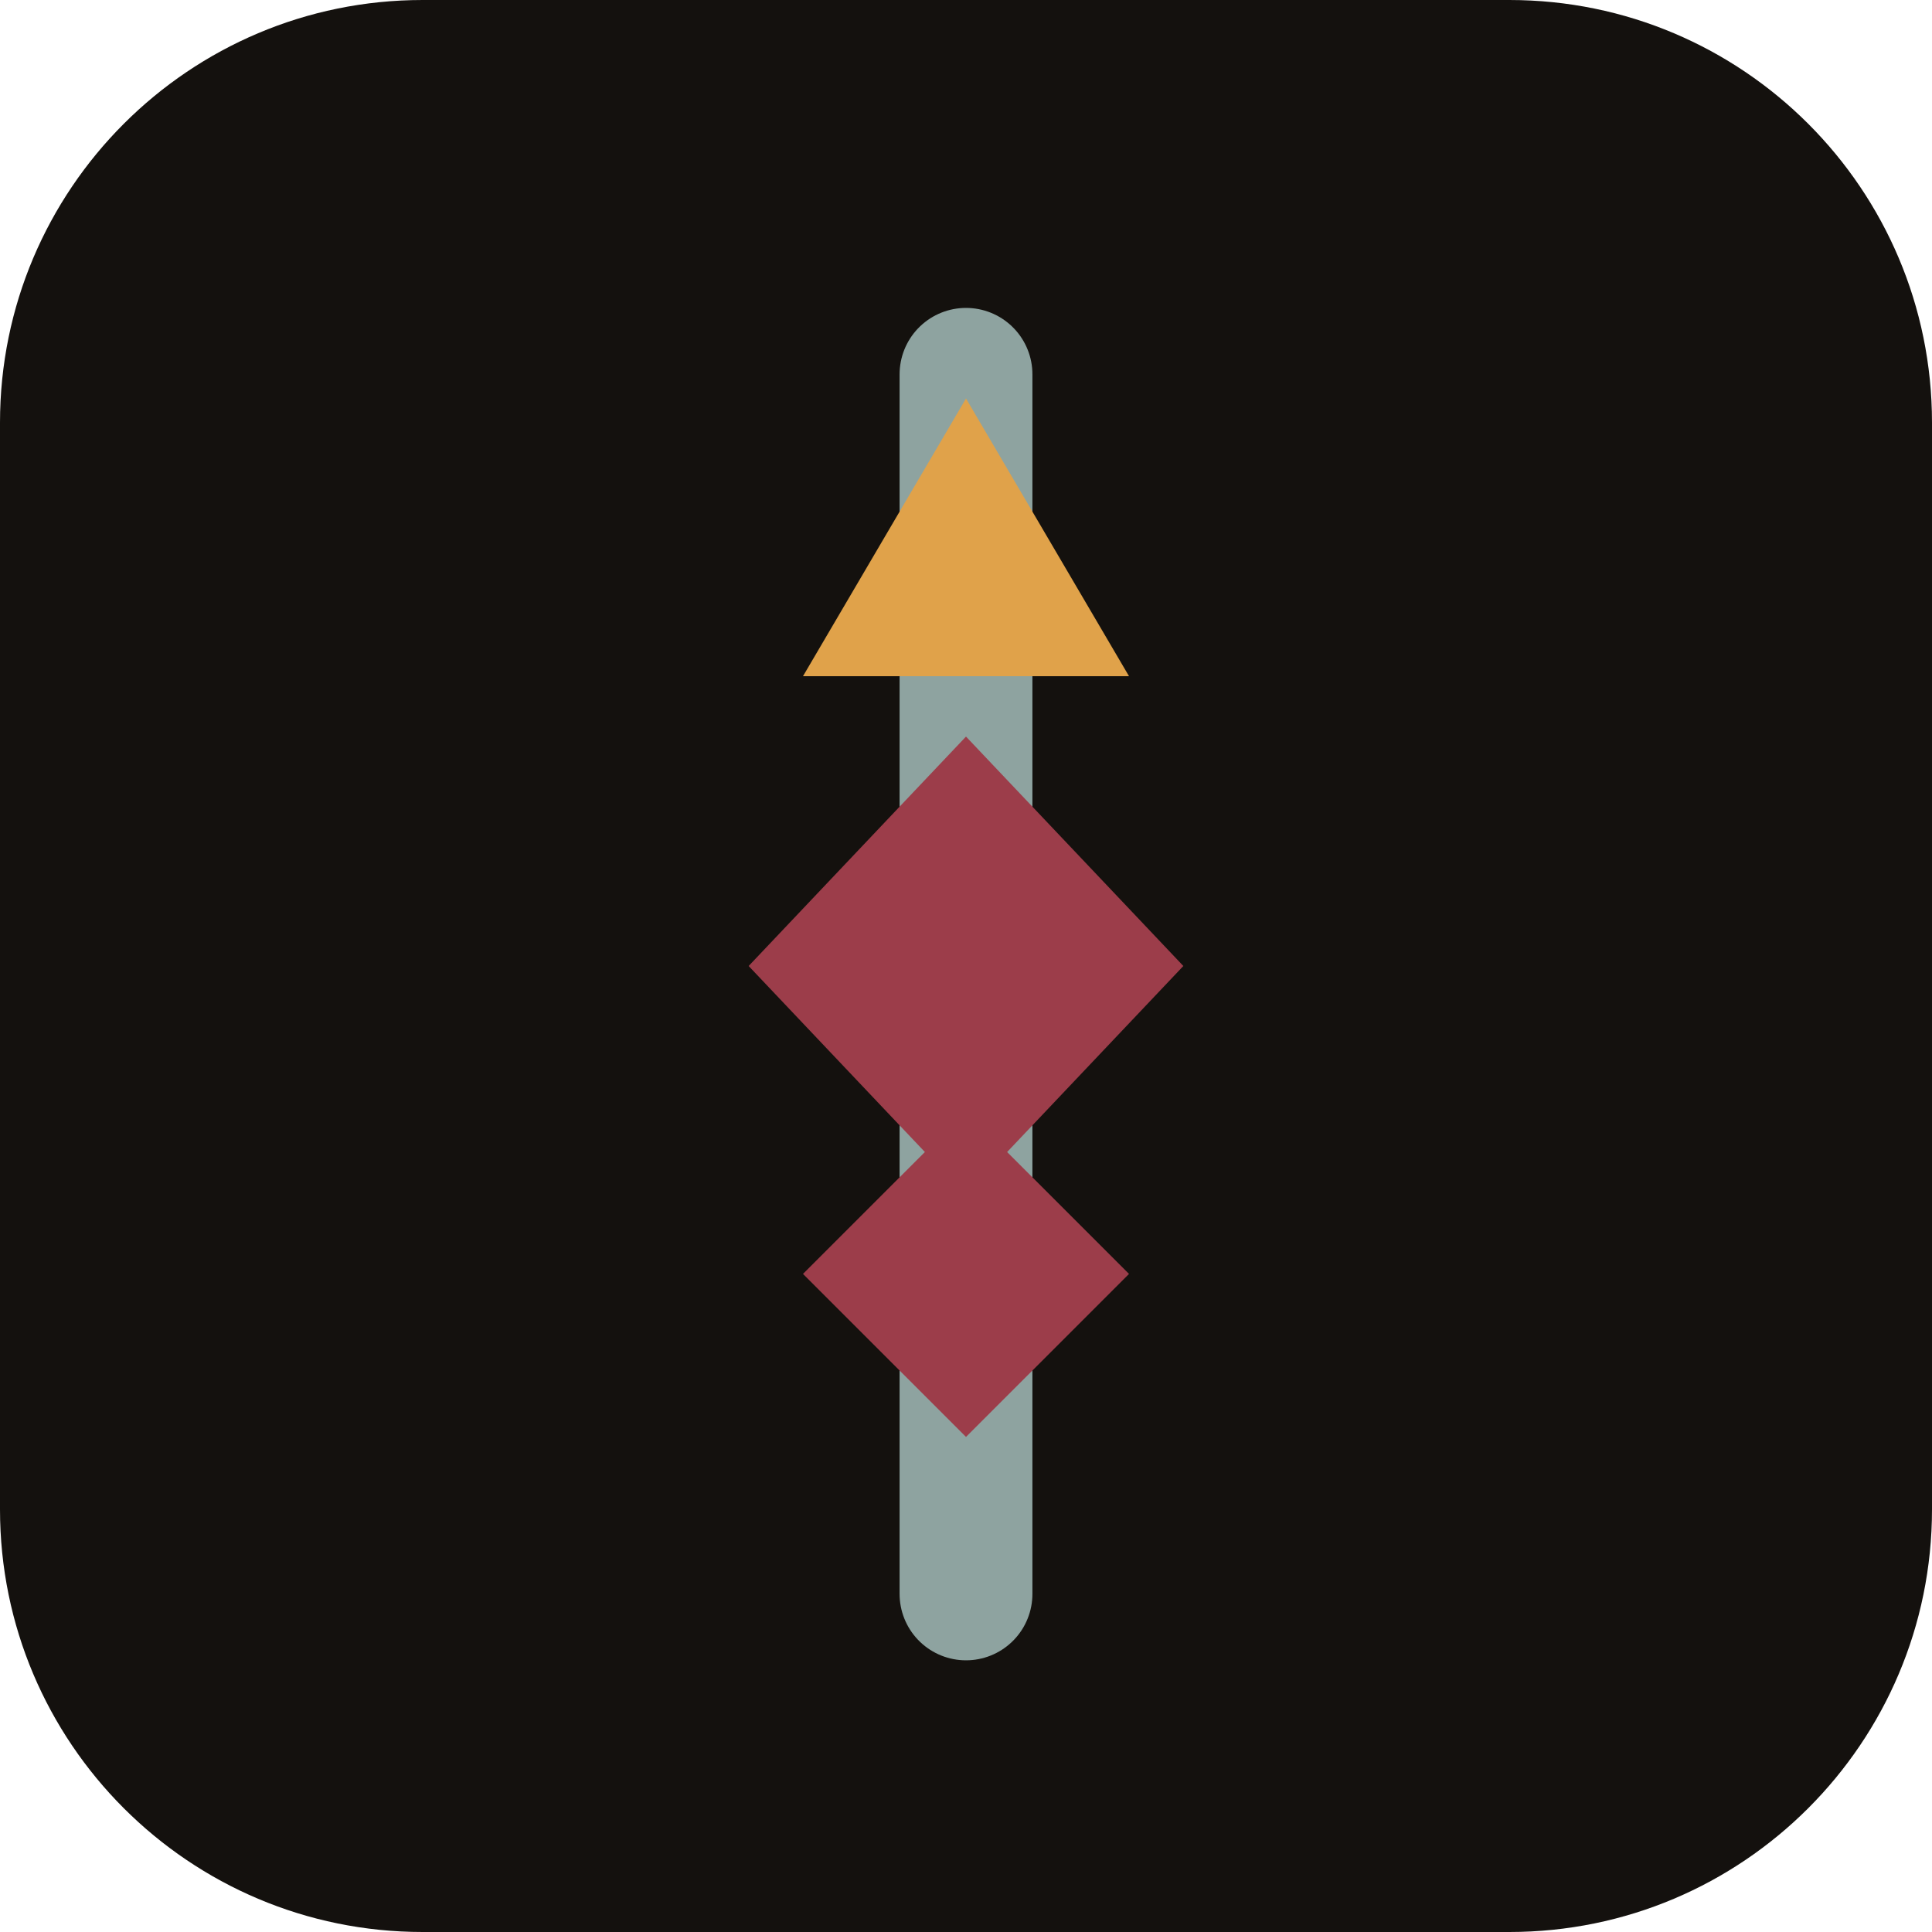
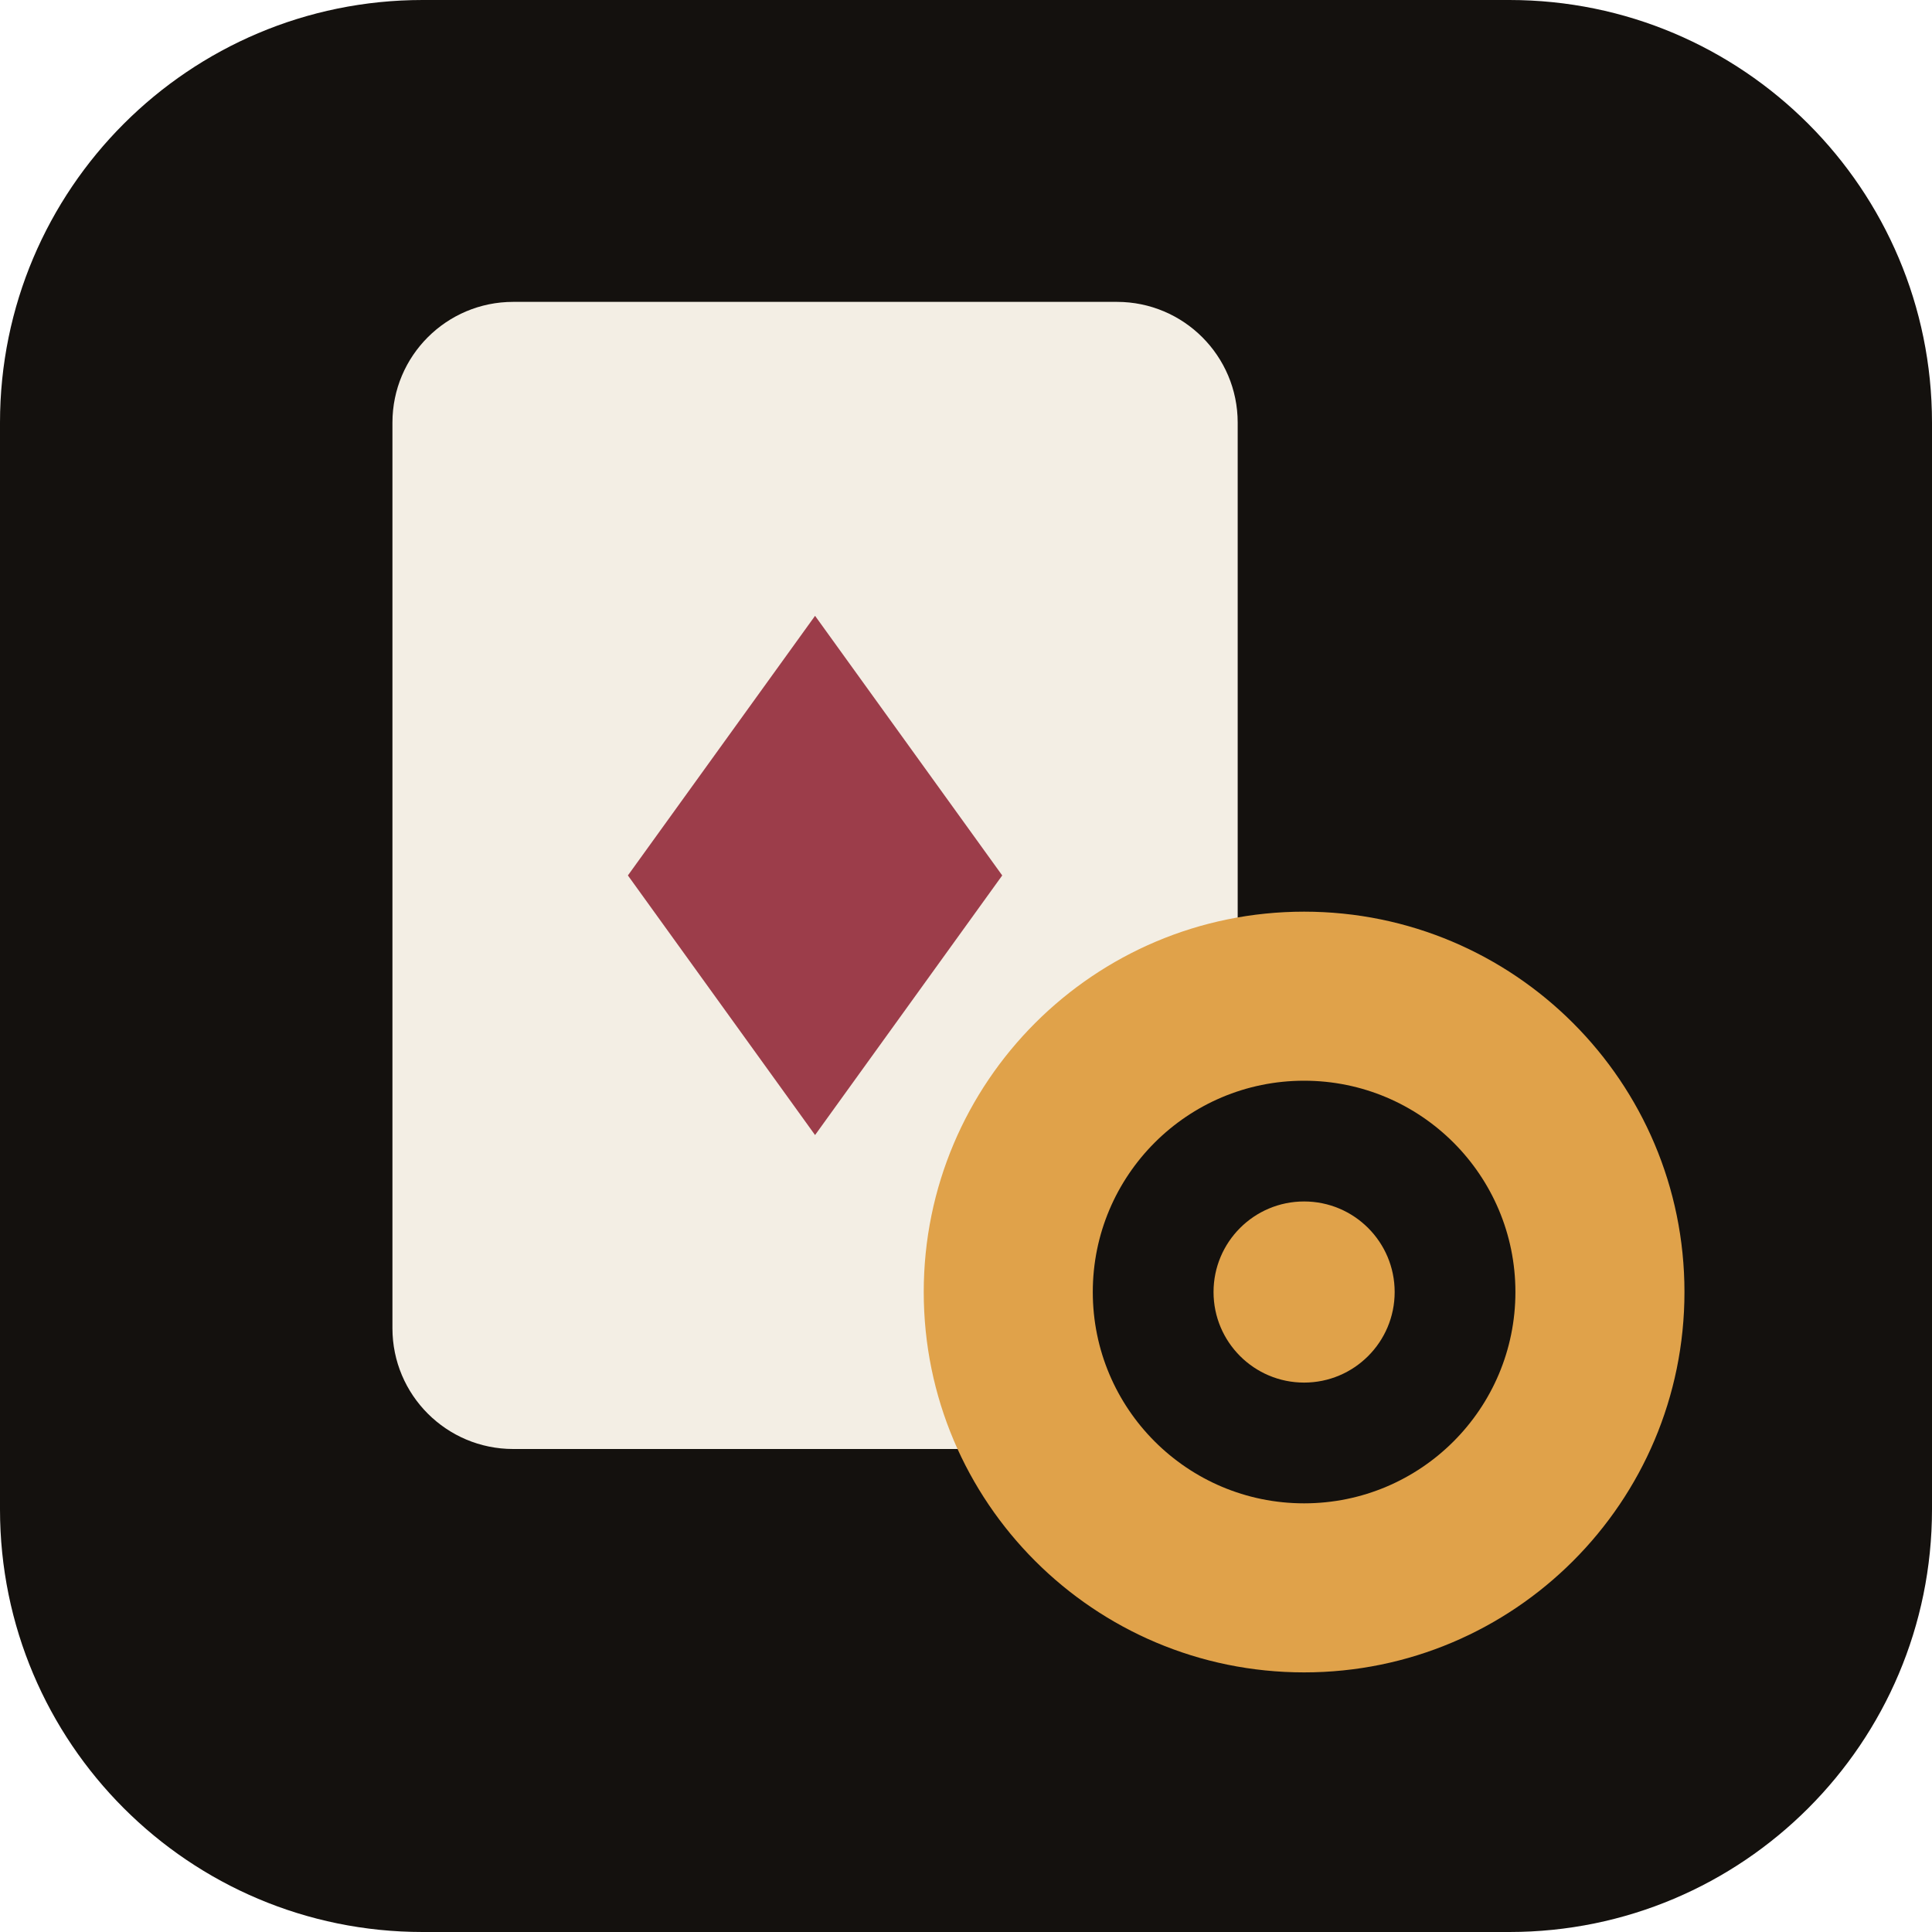
- <svg xmlns="http://www.w3.org/2000/svg" viewBox="0 0 32 32" role="img" aria-label="Larkspur">
+ <svg xmlns="http://www.w3.org/2000/svg" viewBox="0 0 32 32" role="img" aria-label="Parlor">
  <rect width="32" height="32" rx="7" fill="#14110e" />
-   <path d="M16 6.2v20.2" stroke="#8ea3a0" stroke-width="2.2" stroke-linecap="round" />
-   <path d="M16 6.6 18.7 11.2h-5.4z" fill="#e0a24a" />
-   <path d="M16 12.2 19.6 16 16 19.8 12.4 16z" fill="#9c3d4a" />
-   <path d="M16 18.4 18.7 21.1 16 23.8 13.3 21.1z" fill="#9c3d4a" />
+   <rect x="6.5" y="5" width="14" height="19" rx="2" fill="#f3eee4" />
+   <path d="M13.5 10.2 16.6 14.5 13.5 18.8 10.4 14.5z" fill="#9c3d4a" />
+   <circle cx="21.6" cy="21.4" r="6.3" fill="#e0a24a" />
+   <circle cx="21.6" cy="21.4" r="3.5" fill="#14110e" />
+   <circle cx="21.6" cy="21.4" r="1.5" fill="#e0a24a" />
</svg>
